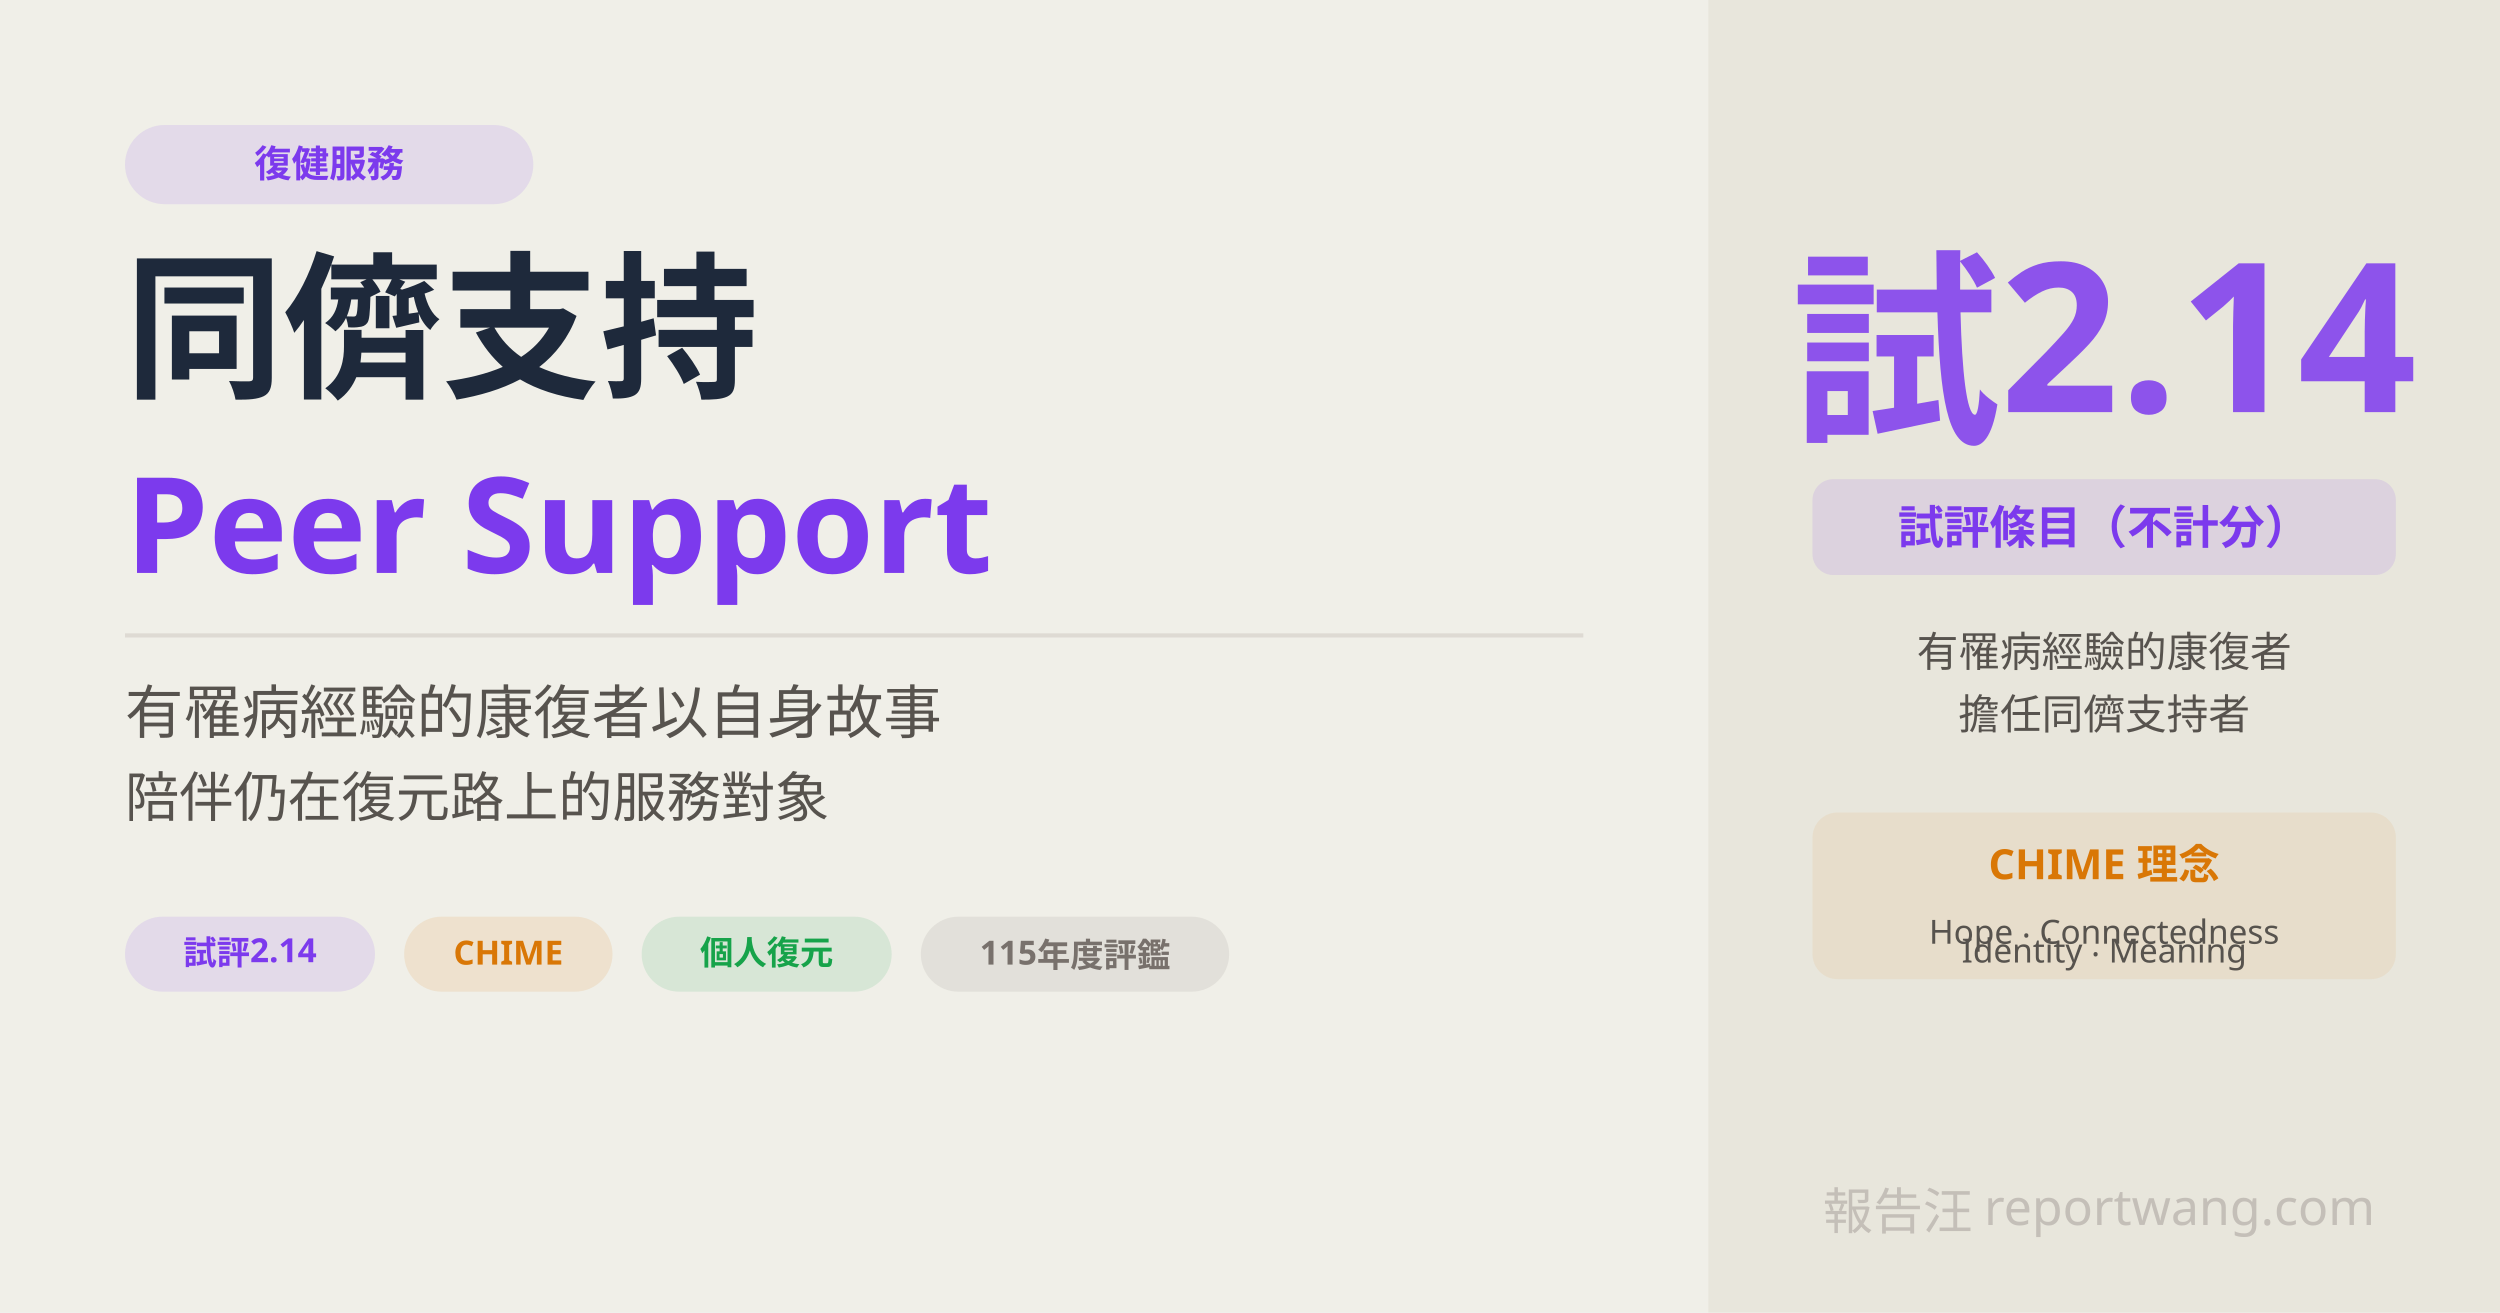
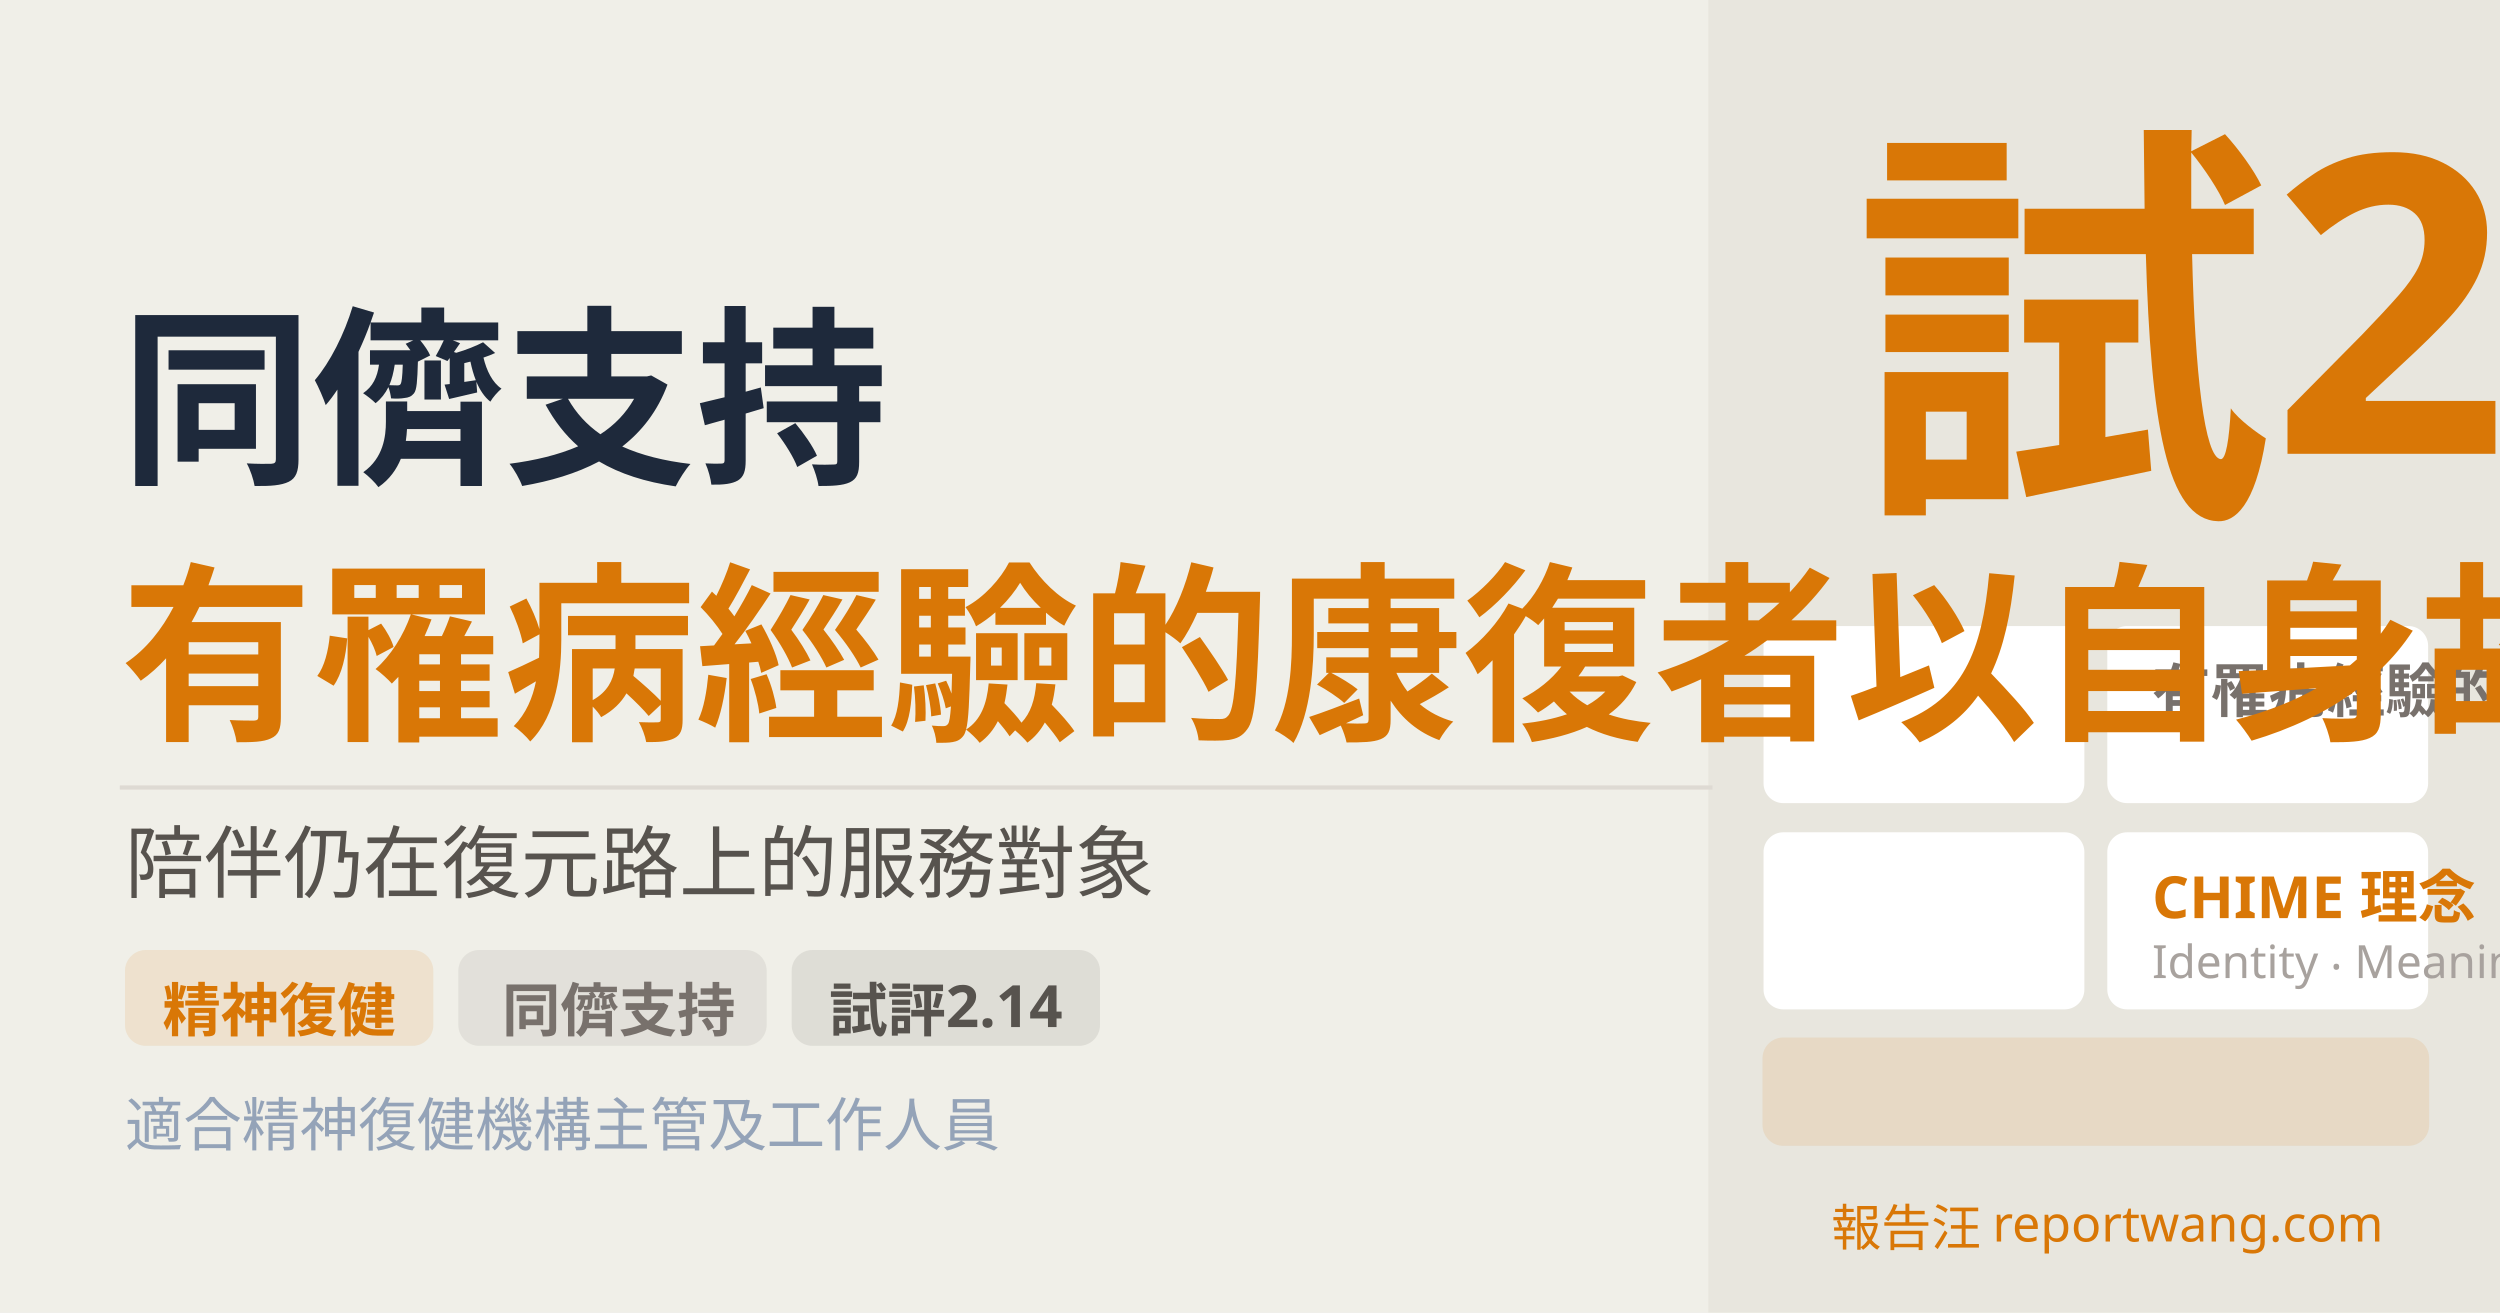
- <svg xmlns="http://www.w3.org/2000/svg" width="1200" height="630" viewBox="0 0 1200 630" font-family="'Noto Sans TC', sans-serif">
+ <svg xmlns="http://www.w3.org/2000/svg" width="1200" height="630" viewBox="0 0 1200 630" fill="none" font-family="'Noto Sans TC', sans-serif">
  <rect width="1200" height="630" fill="#f0efe8" />
-   <rect x="820" y="0" width="380" height="630" fill="#e8e6dc" />
-   <text x="1010" y="205" font-size="100" fill="#7c3aed" text-anchor="middle" font-weight="700" opacity="0.85">試2.14</text>
-   <rect x="870" y="230" width="280" height="46" rx="10" fill="#7c3aed" opacity="0.12" />
-   <text x="1010" y="261" font-size="22" fill="#7c3aed" text-anchor="middle" font-weight="700">試評條目（不計分）</text>
-   <text x="1010" y="320" font-size="20" fill="#57534e" text-anchor="middle">有罹病經驗的康復者</text>
-   <text x="1010" y="350" font-size="20" fill="#57534e" text-anchor="middle">擔任同儕支持者</text>
-   <rect x="870" y="390" width="280" height="80" rx="12" fill="#d97706" opacity="0.08" />
-   <text x="1010" y="422" font-size="20" fill="#d97706" text-anchor="middle" font-weight="700">CHIME 理念</text>
-   <text x="1010" y="453" font-size="16" fill="#57534e" text-anchor="middle">Hope ‧ Connectedness</text>
-   <text x="1010" y="462" font-size="16" fill="#57534e" text-anchor="middle">Identity ‧ Meaning</text>
-   <rect x="60" y="60" width="196" height="38" rx="19" fill="#7c3aed" opacity="0.12" />
-   <text x="158" y="85" font-size="18" fill="#7c3aed" text-anchor="middle" font-weight="700">復健服務</text>
-   <text x="60" y="185" font-size="76" fill="#1e293b" font-weight="700">同儕支持</text>
-   <text x="60" y="275" font-size="64" fill="#7c3aed" font-weight="700">Peer Support</text>
-   <line x1="60" y1="305" x2="760" y2="305" stroke="#dedad3" stroke-width="2" />
-   <text x="60" y="352" font-size="28" fill="#57534e">有罹病經驗的康復者以自身故事</text>
-   <text x="60" y="392" font-size="26" fill="#57534e">陪伴仍在復元路上的服務對象</text>
-   <rect x="60" y="440" width="120" height="36" rx="18" fill="#7c3aed" opacity="0.12" />
-   <text x="120" y="463" font-size="16" fill="#7c3aed" text-anchor="middle" font-weight="600">試評2.14</text>
-   <rect x="194" y="440" width="100" height="36" rx="18" fill="#d97706" opacity="0.12" />
-   <text x="244" y="463" font-size="16" fill="#d97706" text-anchor="middle" font-weight="600">CHIME</text>
-   <rect x="308" y="440" width="120" height="36" rx="18" fill="#16a34a" opacity="0.12" />
-   <text x="368" y="463" font-size="16" fill="#16a34a" text-anchor="middle" font-weight="600">個人復元</text>
-   <rect x="442" y="440" width="148" height="36" rx="18" fill="#78716c" opacity="0.12" />
-   <text x="516" y="463" font-size="16" fill="#78716c" text-anchor="middle" font-weight="600">115年度評鑑</text>
-   <text x="1140" y="590" font-size="24" fill="#c4bfb8" text-anchor="end" font-weight="400">報告汪 reportwang.com</text>
+   <g clip-path="url(#clip-psych-rehab-peer-support)">
+     <path d="M1200 0H0V630H1200V0Z" fill="#F0EFE8" />
+     <path d="M1200 0H820V630H1200V0Z" fill="#E8E6DE" />
+     <text fill="#D97706" style="white-space: pre" xml:space="preserve" font-size="200" font-weight="bold" letter-spacing="0em">
+       <tspan x="890" y="232.2">試2.14</tspan>
+     </text>
+     <text fill="#78716C" style="white-space: pre" xml:space="preserve" font-size="28" font-weight="bold" letter-spacing="0em">
+       <tspan x="957" y="274.416" />
+     </text>
+     <path d="M991 300H856C850.477 300 846 304.477 846 310V376C846 381.523 850.477 386 856 386H991C996.523 386 1001 381.523 1001 376V310C1001 304.477 996.523 300 991 300Z" fill="white" stroke="#E8E6DE" />
+     <text fill="#D97706" style="white-space: pre" xml:space="preserve" font-size="28" font-weight="bold" letter-spacing="0em">
+       <tspan x="868" y="341.708" />
+     </text>
+     <text fill="#A8A29E" style="white-space: pre" xml:space="preserve" font-size="22" letter-spacing="0em">
+       <tspan x="868" y="370.476" />
+     </text>
+     <path d="M1156 300H1021C1015.48 300 1011 304.477 1011 310V376C1011 381.523 1015.48 386 1021 386H1156C1161.52 386 1166 381.523 1166 376V310C1166 304.477 1161.52 300 1156 300Z" fill="white" stroke="#E8E6DE" />
+     <text fill="#78716C" style="white-space: pre" xml:space="preserve" font-size="28" font-weight="bold" letter-spacing="0em">
+       <tspan x="1033" y="341.708">有罹病經驗的康復者</tspan>
+     </text>
+     <text fill="#A8A29E" style="white-space: pre" xml:space="preserve" font-size="22" letter-spacing="0em">
+       <tspan x="1033" y="370.476" />
+     </text>
+     <path d="M991 399H856C850.477 399 846 403.477 846 409V475C846 480.523 850.477 485 856 485H991C996.523 485 1001 480.523 1001 475V409C1001 403.477 996.523 399 991 399Z" fill="white" stroke="#E8E6DE" />
+     <text fill="#78716C" style="white-space: pre" xml:space="preserve" font-size="28" font-weight="bold" letter-spacing="0em">
+       <tspan x="868" y="440.708" />
+     </text>
+     <text fill="#A8A29E" style="white-space: pre" xml:space="preserve" font-size="22" letter-spacing="0em">
+       <tspan x="868" y="469.476" />
+     </text>
+     <path d="M1156 399H1021C1015.48 399 1011 403.477 1011 409V475C1011 480.523 1015.48 485 1021 485H1156C1161.52 485 1166 480.523 1166 475V409C1166 403.477 1161.52 399 1156 399Z" fill="white" stroke="#E8E6DE" />
+     <text fill="#D97706" style="white-space: pre" xml:space="preserve" font-size="28" font-weight="bold" letter-spacing="0em">
+       <tspan x="1033" y="440.708">CHIME 理念</tspan>
+     </text>
+     <text fill="#A8A29E" style="white-space: pre" xml:space="preserve" font-size="22" letter-spacing="0em">
+       <tspan x="1033" y="469.476">Identity ‧ Meaning</tspan>
+     </text>
+     <path opacity="0.12" d="M1156 498H856C850.477 498 846 502.477 846 508V540C846 545.523 850.477 550 856 550H1156C1161.52 550 1166 545.523 1166 540V508C1166 502.477 1161.52 498 1156 498Z" fill="#D97706" />
+     <text fill="#D97706" style="white-space: pre" xml:space="preserve" font-size="28" font-weight="bold" letter-spacing="0em">
+       <tspan x="950" y="530.708" />
+     </text>
+     <text fill="#1E293B" style="white-space: pre" xml:space="preserve" font-size="92" font-weight="bold" letter-spacing="0em">
+       <tspan x="58" y="225.0">同儕支持</tspan>
+     </text>
+     <text fill="#D97706" style="white-space: pre" xml:space="preserve" font-size="92" font-weight="bold" letter-spacing="0em">
+       <tspan x="58" y="348.0">有罹病經驗的康復者以自身故事</tspan>
+     </text>
+     <path d="M57.5 378H822" stroke="#DEDAD3" stroke-width="2" />
+     <text fill="#57534E" style="white-space: pre" xml:space="preserve" font-size="38" letter-spacing="0em">
+       <tspan x="60" y="428.0">陪伴仍在復元路上的服務對象</tspan>
+     </text>
+     <path opacity="0.12" d="M198 456.00H70C64.477 456.00 60 460.477 60 466.00V492.00C60 497.523 64.477 502.00 70 502.00H198C203.523 502.00 208 497.523 208 492.00V466.00C208 460.477 203.523 456.00 198 456.00Z" fill="#D97706" />
+     <text fill="#D97706" style="white-space: pre" xml:space="preserve" font-size="28" font-weight="bold" letter-spacing="0em">
+       <tspan x="78" y="495.000">精神復健</tspan>
+     </text>
+     <path opacity="0.12" d="M358 456.00H230C224.477 456.00 220 460.477 220 466.00V492.00C220 497.523 224.477 502.00 230 502.00H358C363.523 502.00 368 497.523 368 492.00V466.00C368 460.477 363.523 456.00 358 456.00Z" fill="#78716C" />
+     <text fill="#78716C" style="white-space: pre" xml:space="preserve" font-size="28" font-weight="bold" letter-spacing="0em">
+       <tspan x="241" y="495.000">同儕支持</tspan>
+     </text>
+     <path opacity="0.12" d="M518 456.00H390C384.477 456.00 380 460.477 380 466.00V492.00C380 497.523 384.477 502.00 390 502.00H518C523.523 502.00 528 497.523 528 492.00V466.00C528 460.477 523.523 456.00 518 456.00Z" fill="#57534E" />
+     <text fill="#57534E" style="white-space: pre" xml:space="preserve" font-size="28" font-weight="bold" letter-spacing="0em">
+       <tspan x="398" y="495.000">試評2.14</tspan>
+     </text>
+     <text fill="#94A3B8" style="white-space: pre" xml:space="preserve" font-size="28" letter-spacing="0em">
+       <tspan x="60" y="550.0">適合精神復健機構主管及工作人員</tspan>
+     </text>
+     <text fill="#D97706" style="white-space: pre" xml:space="preserve" font-size="24" letter-spacing="0em">
+       <tspan x="879.008" y="597.928">報告汪 reportwang.com</tspan>
+     </text>
+   </g>
+   <defs>
+     <clipPath id="clip-psych-rehab-peer-support">
+       <rect width="1200" height="630" fill="white" />
+     </clipPath>
+   </defs>
</svg>
